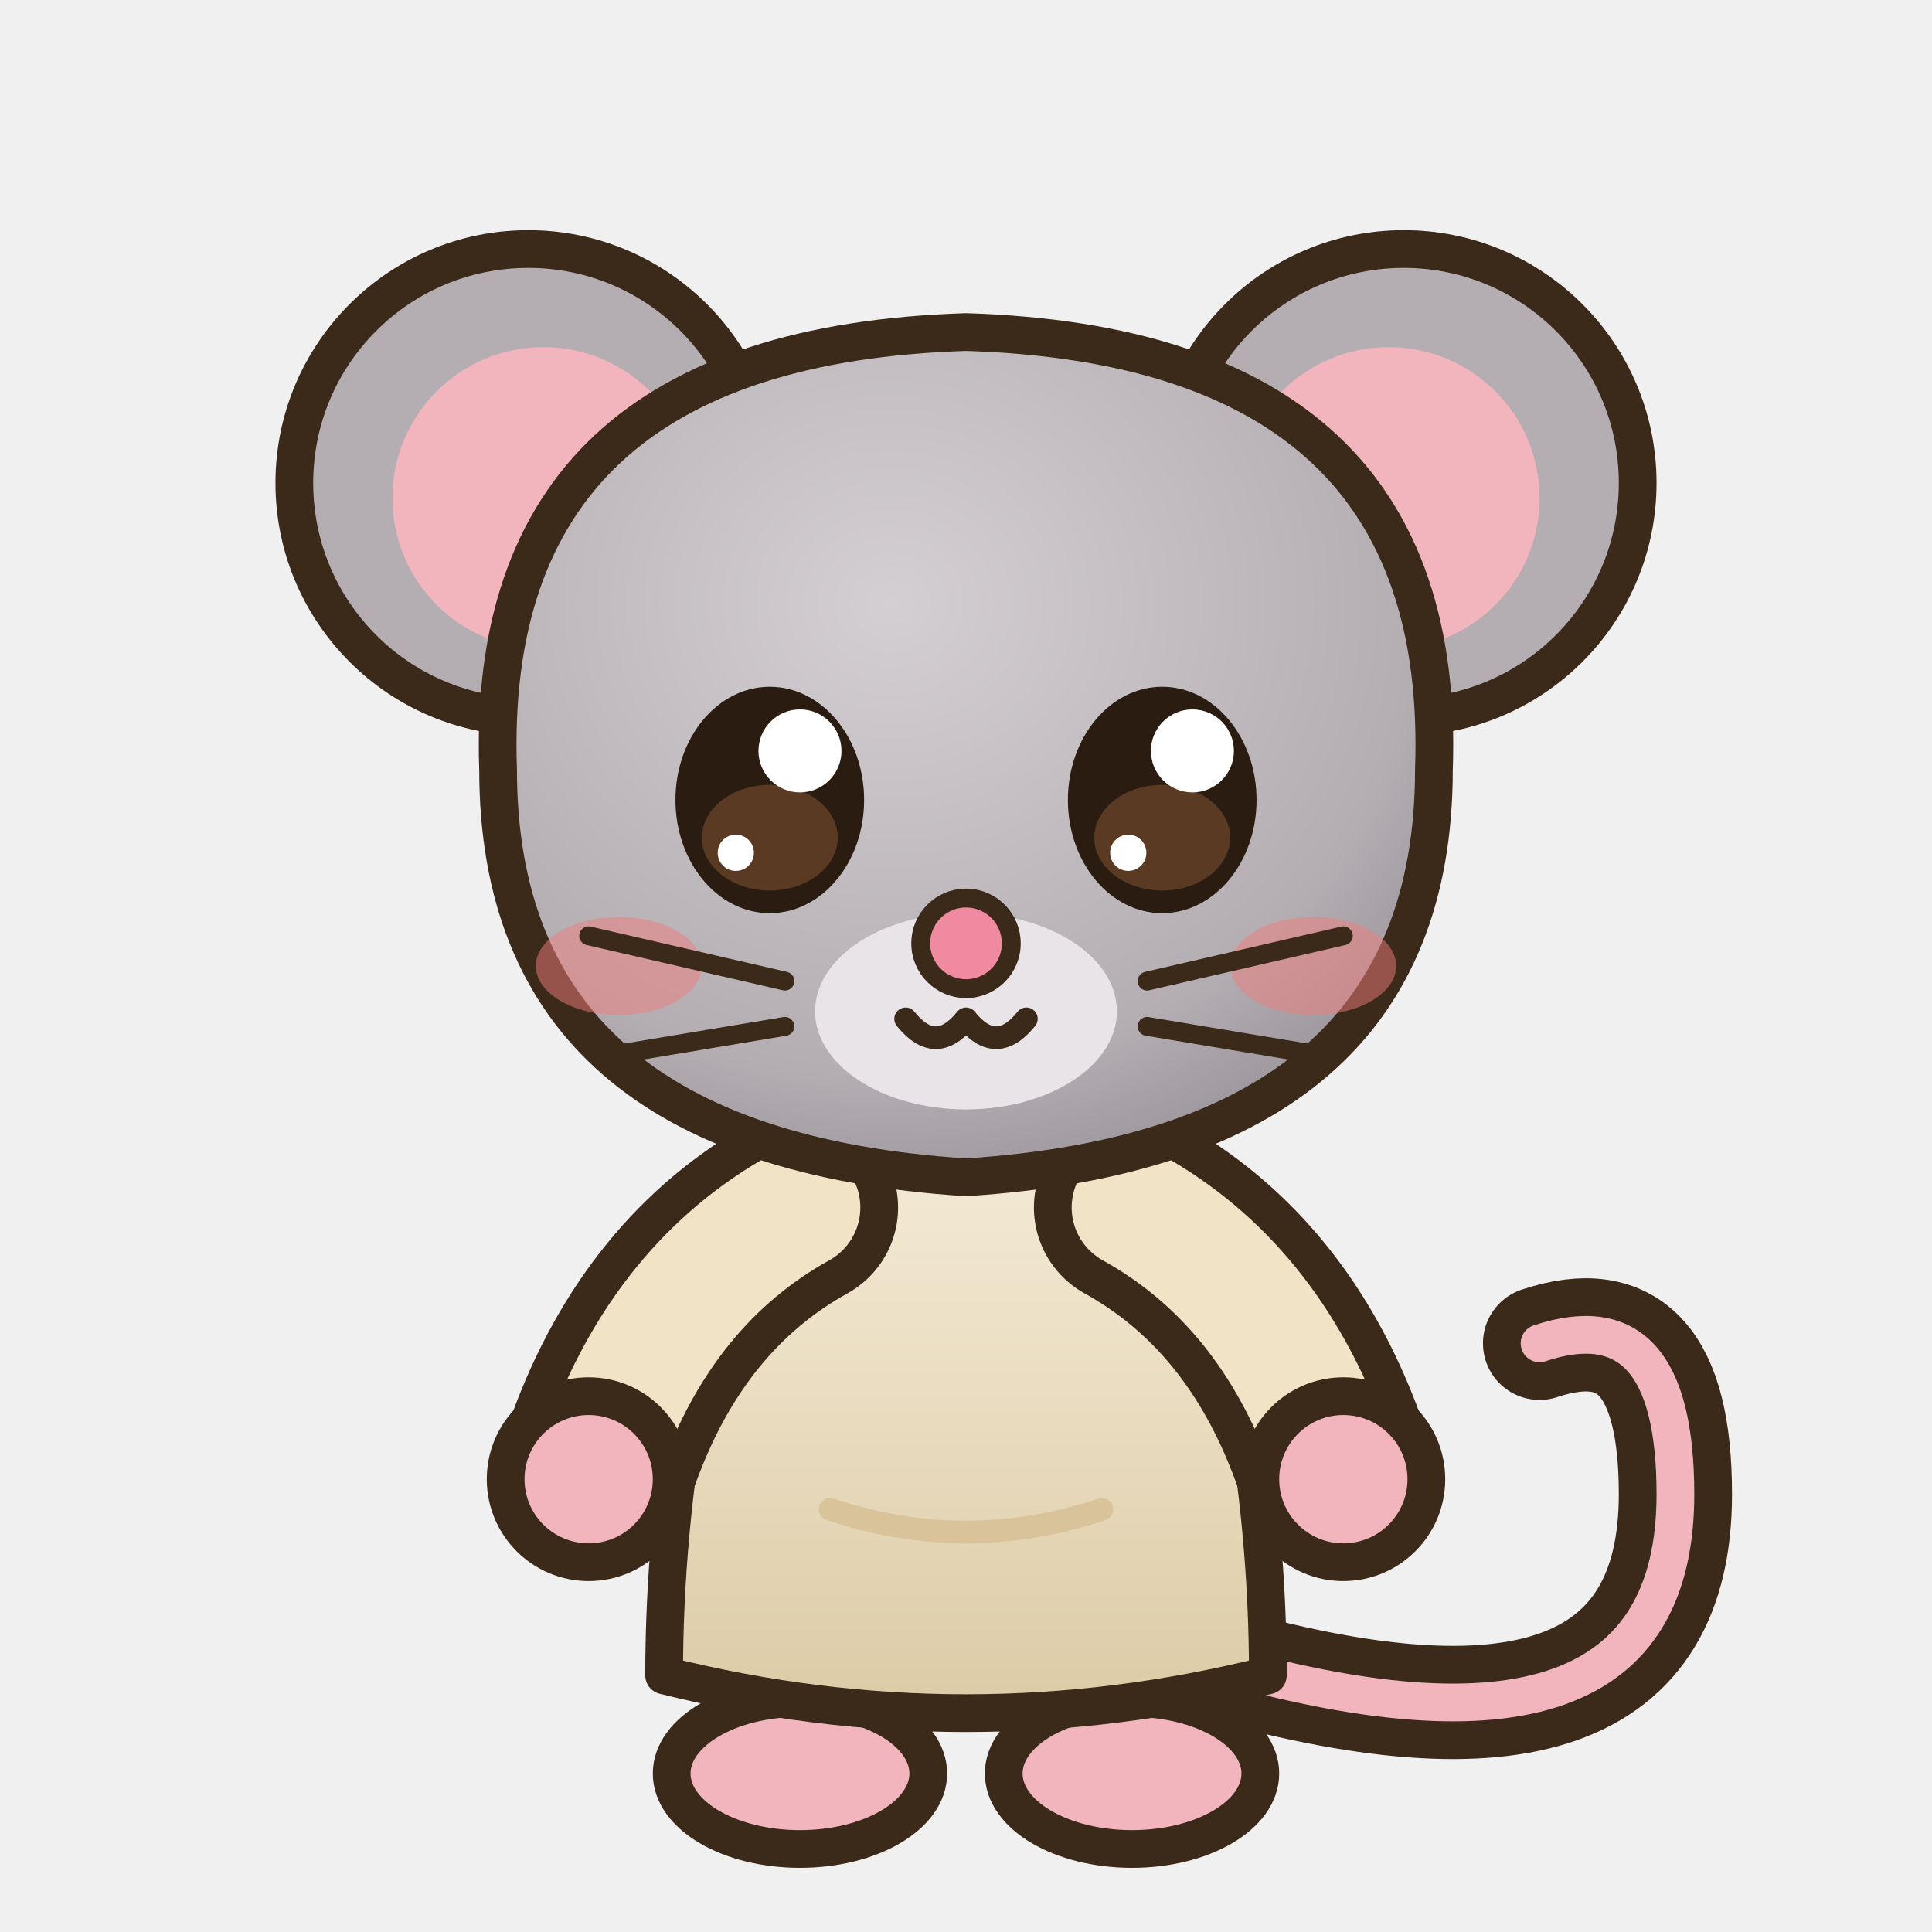
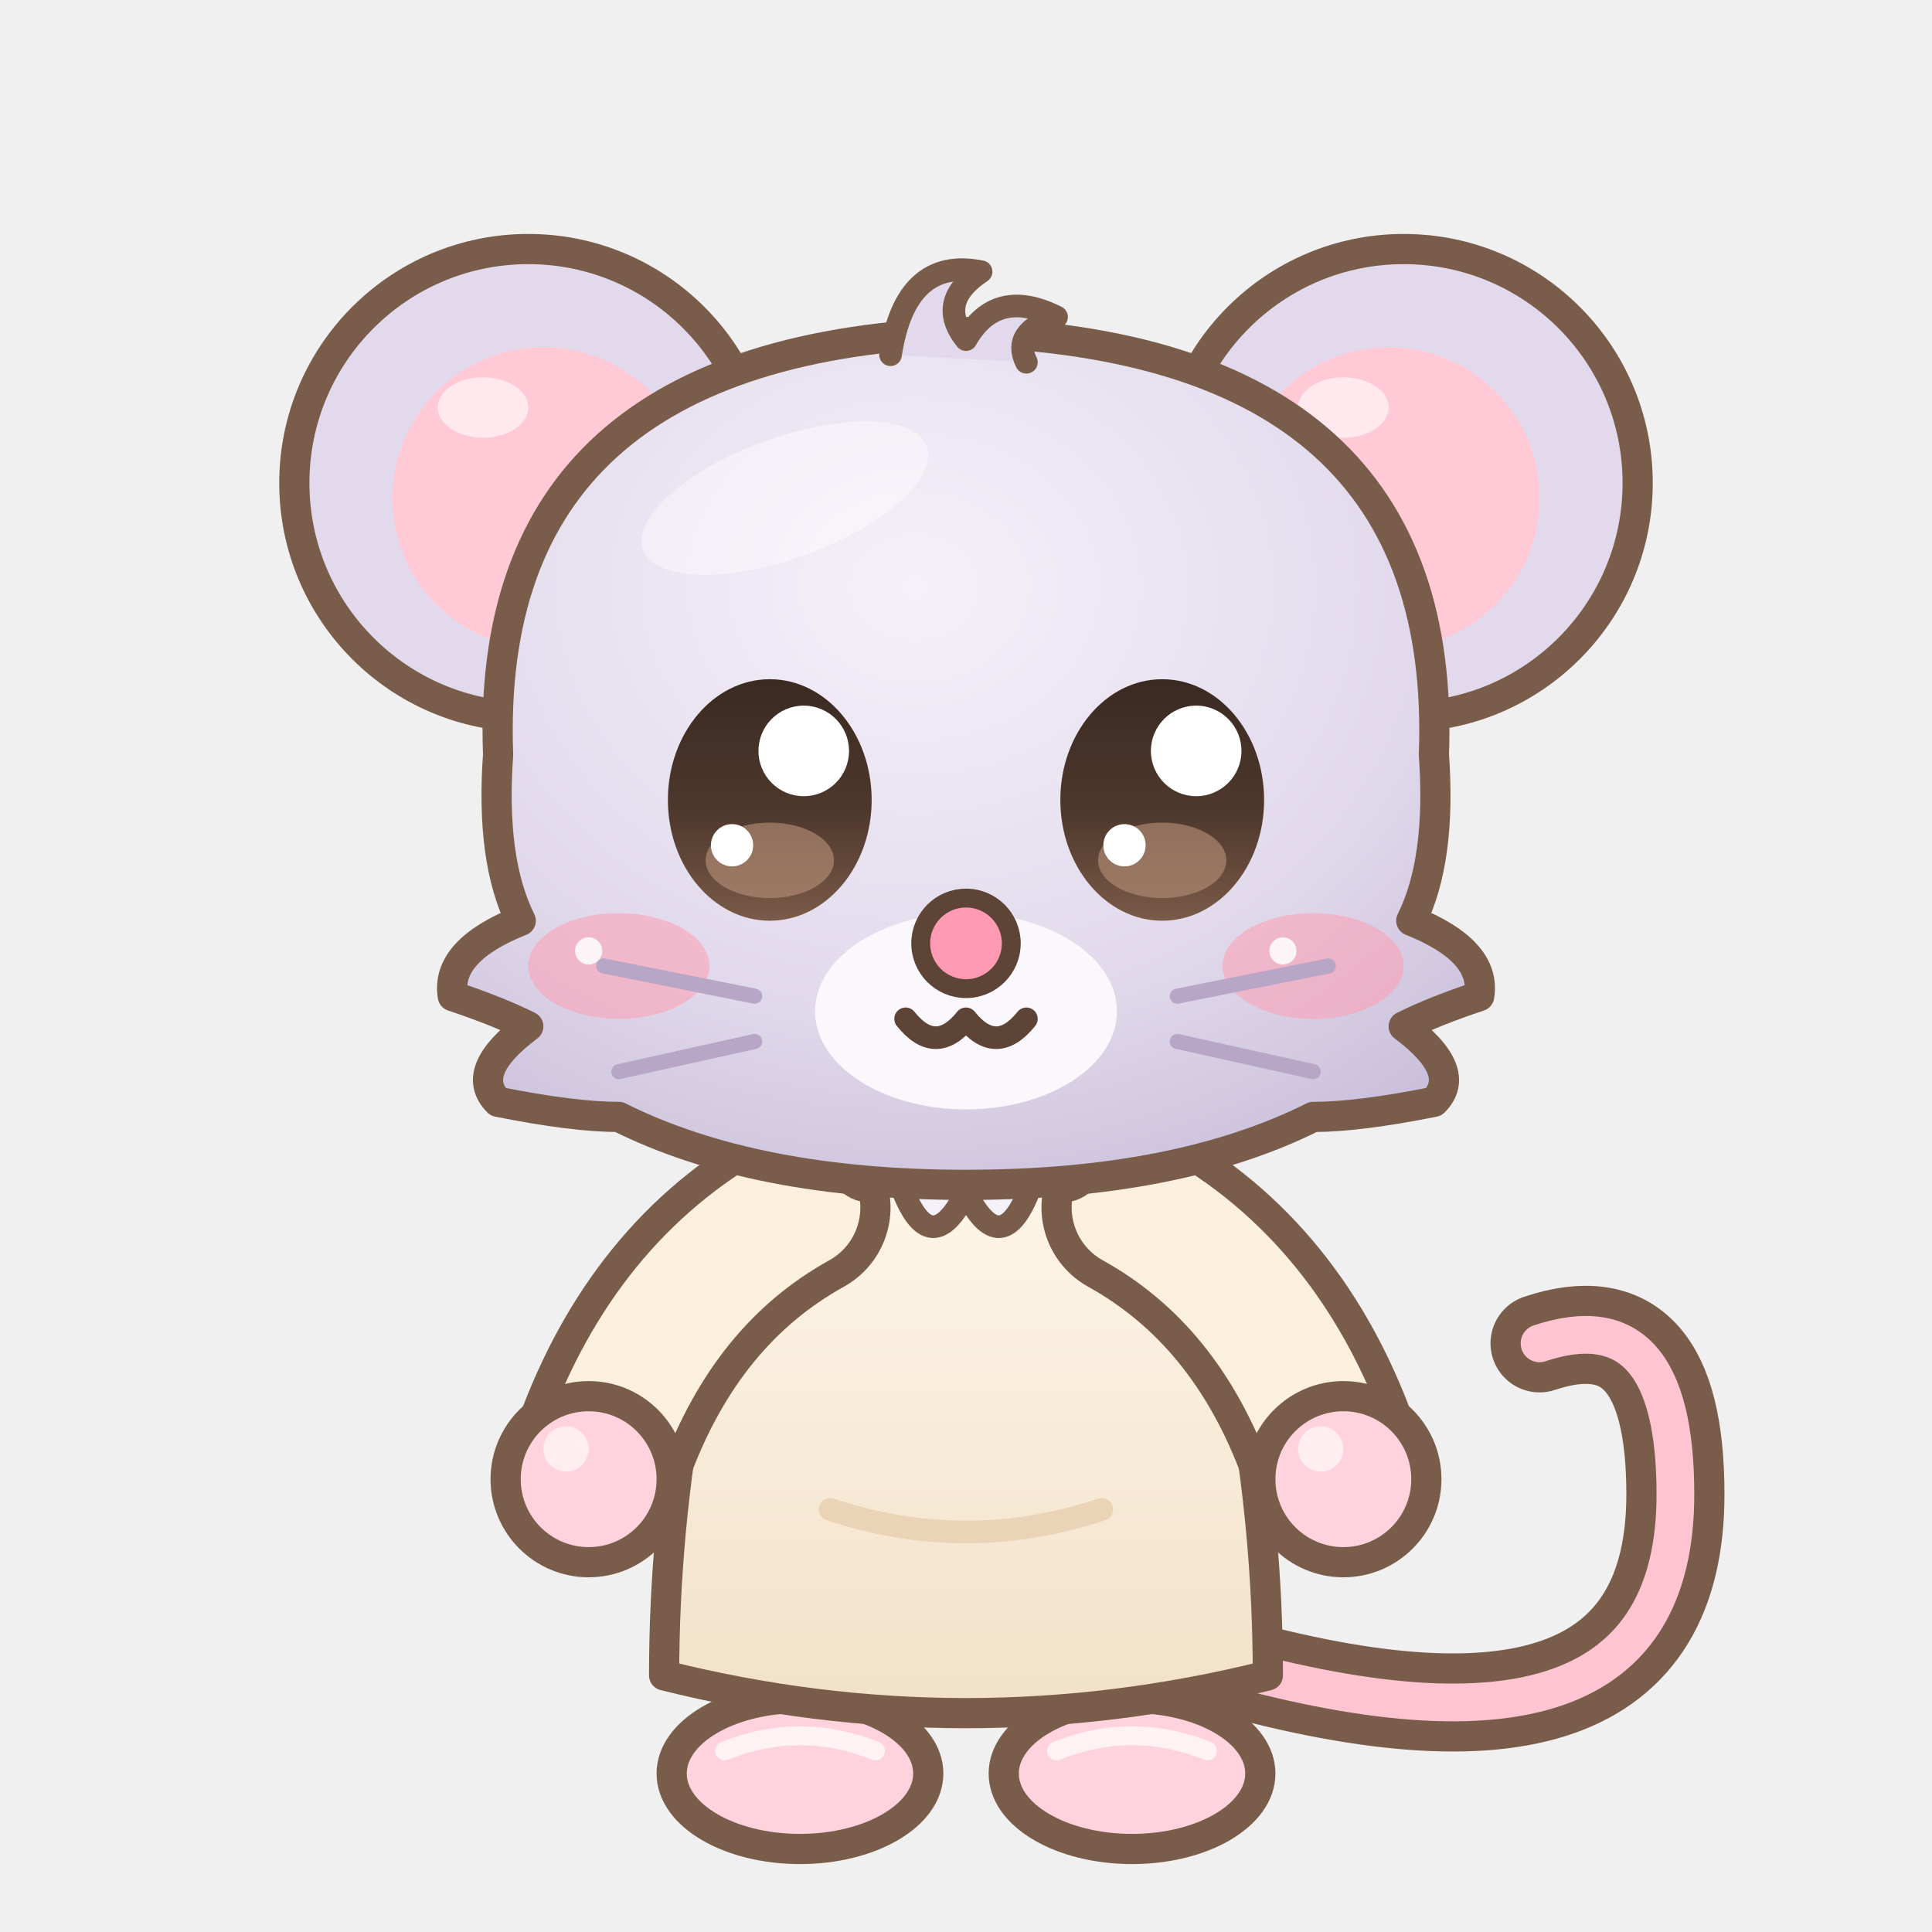
<svg xmlns="http://www.w3.org/2000/svg" width="256" height="256" viewBox="0 0 256 256">
  <defs>
-     <radialGradient id="fur" cx="0.42" cy="0.32" r="0.8">
-       <stop offset="0" stop-color="#D4CFD3" stop-opacity="1" />
-       <stop offset="0.7" stop-color="#B4AEB3" stop-opacity="1" />
-       <stop offset="1" stop-color="#8E8890" stop-opacity="1" />
+     <radialGradient id="fur" cx="0.45" cy="0.3" r="0.78">
+       <stop offset="0" stop-color="#F5F1F9" />
+       <stop offset="0.62" stop-color="#E2DAEC" />
+       <stop offset="1" stop-color="#C9BEDA" />
    </radialGradient>
    <linearGradient id="shirt" x1="0" y1="0" x2="0" y2="1">
-       <stop offset="0" stop-color="#F7EEDB" />
-       <stop offset="1" stop-color="#DCCBA6" />
+       <stop offset="0" stop-color="#FFF9EE" />
+       <stop offset="1" stop-color="#F2E1C8" />
    </linearGradient>
+     <linearGradient id="eye" x1="0" y1="0" x2="0" y2="1">
+       <stop offset="0" stop-color="#3A2A22" />
+       <stop offset="0.55" stop-color="#4E382C" />
+       <stop offset="1" stop-color="#7A5A48" />
+     </linearGradient>
+     <clipPath id="hc">
+       <path d="M128 44 Q192 46 190 100 Q191 114 187 122 Q197 126 196 132 Q190 134 186 136 Q194 142 190 146 Q180 148 174 148 Q156 157 128 157 Q100 157 82 148 Q76 148 66 146 Q62 142 70 136 Q66 134 60 132 Q59 126 69 122 Q65 114 66 100 Q64 46 128 44 Z" />
+     </clipPath>
  </defs>
-   <path d="M160 220 Q222 238 222 198 Q222 172 204 178" fill="none" stroke="#3B2A1A" stroke-width="15" stroke-linecap="round" stroke-linejoin="round" />
-   <path d="M160 220 Q222 238 222 198 Q222 172 204 178" fill="none" stroke="#F2B5BE" stroke-width="5" stroke-linecap="round" stroke-linejoin="round" />
-   <g stroke="#3B2A1A" stroke-width="5" stroke-linejoin="round" stroke-linecap="round" fill="#F2B5BE">
+   <path d="M160 220 Q222 238 222 198 Q222 172 204 178" fill="none" stroke="#7A5C4A" stroke-width="13" stroke-linejoin="round" stroke-linecap="round" />
+   <path d="M160 220 Q222 238 222 198 Q222 172 204 178" fill="none" stroke="#FFC4D2" stroke-width="5" stroke-linecap="round" stroke-linejoin="round" />
+   <g stroke="#7A5C4A" stroke-width="4" stroke-linejoin="round" stroke-linecap="round" fill="#FFD3DE">
    <ellipse cx="106" cy="235" rx="17" ry="10" />
    <ellipse cx="150" cy="235" rx="17" ry="10" />
  </g>
-   <path d="M102 146 Q128 140 154 146 Q168 184 168 222 Q128 232 88 222 Q88 184 102 146 Z" fill="url(#shirt)" stroke="#3B2A1A" stroke-width="5" stroke-linejoin="round" stroke-linecap="round" />
-   <path d="M110 200 Q128 206 146 200" fill="none" stroke="#D9C39A" stroke-width="3" stroke-linecap="round" />
-   <path d="M106 160 Q88 170 80 192" fill="none" stroke="#3B2A1A" stroke-width="26" stroke-linecap="round" stroke-linejoin="round" />
-   <path d="M106 160 Q88 170 80 192" fill="none" stroke="#F1E3C6" stroke-width="16" stroke-linecap="round" stroke-linejoin="round" />
-   <path d="M150 160 Q168 170 176 192" fill="none" stroke="#3B2A1A" stroke-width="26" stroke-linecap="round" stroke-linejoin="round" />
-   <path d="M150 160 Q168 170 176 192" fill="none" stroke="#F1E3C6" stroke-width="16" stroke-linecap="round" stroke-linejoin="round" />
-   <g stroke="#3B2A1A" stroke-width="5" stroke-linejoin="round" stroke-linecap="round" fill="#F2B5BE">
+   <path d="M96 232 Q106 228 116 232 M140 232 Q150 228 160 232" fill="none" stroke="#FFFFFF" stroke-width="2.5" stroke-linecap="round" opacity="0.7" />
+   <path d="M102 146 Q128 140 154 146 Q168 184 168 222 Q128 232 88 222 Q88 184 102 146 Z" fill="url(#shirt)" stroke="#7A5C4A" stroke-width="4" stroke-linejoin="round" stroke-linecap="round" />
+   <path d="M110 200 Q128 206 146 200" fill="none" stroke="#EAD3B6" stroke-width="3" stroke-linecap="round" />
+   <path d="M106 160 Q88 170 80 192" fill="none" stroke="#7A5C4A" stroke-width="24" stroke-linejoin="round" stroke-linecap="round" />
+   <path d="M106 160 Q88 170 80 192" fill="none" stroke="#FBF0DE" stroke-width="16" stroke-linecap="round" stroke-linejoin="round" />
+   <path d="M150 160 Q168 170 176 192" fill="none" stroke="#7A5C4A" stroke-width="24" stroke-linejoin="round" stroke-linecap="round" />
+   <path d="M150 160 Q168 170 176 192" fill="none" stroke="#FBF0DE" stroke-width="16" stroke-linecap="round" stroke-linejoin="round" />
+   <g stroke="#7A5C4A" stroke-width="4" stroke-linejoin="round" stroke-linecap="round" fill="#FFD3DE">
    <circle cx="78" cy="196" r="11" />
    <circle cx="178" cy="196" r="11" />
  </g>
-   <g stroke="#3B2A1A" stroke-width="5" stroke-linejoin="round" stroke-linecap="round" fill="#B4AEB3">
+   <circle cx="75" cy="192" r="3" fill="#FFFFFF" opacity="0.6" />
+   <circle cx="175" cy="192" r="3" fill="#FFFFFF" opacity="0.6" />
+   <path d="M108 148 Q112 162 119 156 Q123 168 128 158 Q133 168 137 156 Q144 162 148 148 Z" fill="#F5F1F9" stroke="#7A5C4A" stroke-width="3" stroke-linejoin="round" stroke-linecap="round" />
+   <g stroke="#7A5C4A" stroke-width="4" stroke-linejoin="round" stroke-linecap="round" fill="#E2DAEC">
    <circle cx="70" cy="64" r="31" />
    <circle cx="186" cy="64" r="31" />
  </g>
-   <circle cx="72" cy="66" r="20" fill="#F2B5BE" />
-   <circle cx="184" cy="66" r="20" fill="#F2B5BE" />
-   <path d="M66 102 Q64 46 128 44 Q192 46 190 102 Q190 152 128 156 Q66 152 66 102 Z" fill="url(#fur)" stroke="#3B2A1A" stroke-width="5" stroke-linejoin="round" stroke-linecap="round" />
-   <ellipse cx="128" cy="134" rx="20" ry="13" fill="#E9E4E8" />
-   <ellipse cx="102" cy="106" rx="12.5" ry="15" fill="#2A1C10" />
-   <ellipse cx="102" cy="111" rx="9" ry="7" fill="#5A3A22" />
-   <circle cx="106" cy="99.5" r="5.5" fill="#FFF" />
-   <circle cx="97.5" cy="113" r="2.4" fill="#FFF" />
-   <ellipse cx="154" cy="106" rx="12.5" ry="15" fill="#2A1C10" />
-   <ellipse cx="154" cy="111" rx="9" ry="7" fill="#5A3A22" />
-   <circle cx="158" cy="99.5" r="5.5" fill="#FFF" />
-   <circle cx="149.5" cy="113" r="2.4" fill="#FFF" />
-   <ellipse cx="82" cy="128" rx="11" ry="6.5" fill="#F07C7C" opacity="0.5" />
-   <ellipse cx="174" cy="128" rx="11" ry="6.5" fill="#F07C7C" opacity="0.5" />
-   <circle cx="128" cy="125" r="6" fill="#F08AA0" stroke="#3B2A1A" stroke-width="2.5" stroke-linejoin="round" stroke-linecap="round" />
-   <path d="M120 135 Q124 140 128 135 Q132 140 136 135" fill="none" stroke="#3B2A1A" stroke-width="3" stroke-linejoin="round" stroke-linecap="round" />
-   <g stroke="#3B2A1A" stroke-width="2.5" stroke-linecap="round">
-     <path d="M104 130 L78 124" />
-     <path d="M104 136 L80 140" />
-     <path d="M152 130 L178 124" />
-     <path d="M152 136 L176 140" />
+   <circle cx="72" cy="66" r="20" fill="#FFC9D6" />
+   <circle cx="184" cy="66" r="20" fill="#FFC9D6" />
+   <ellipse cx="64" cy="54" rx="6" ry="4" fill="#FFFFFF" opacity="0.6" />
+   <ellipse cx="178" cy="54" rx="6" ry="4" fill="#FFFFFF" opacity="0.6" />
+   <path d="M128 44 Q192 46 190 100 Q191 114 187 122 Q197 126 196 132 Q190 134 186 136 Q194 142 190 146 Q180 148 174 148 Q156 157 128 157 Q100 157 82 148 Q76 148 66 146 Q62 142 70 136 Q66 134 60 132 Q59 126 69 122 Q65 114 66 100 Q64 46 128 44 Z" fill="url(#fur)" stroke="#7A5C4A" stroke-width="4" stroke-linejoin="round" stroke-linecap="round" />
+   <path d="M118 47 Q120 34 130 36 Q124 40 128 45 Q132 38 140 42 Q134 44 136 48" fill="#E2DAEC" stroke="#7A5C4A" stroke-width="3" stroke-linejoin="round" stroke-linecap="round" />
+   <ellipse cx="104" cy="66" rx="20" ry="8" transform="rotate(-20 104 66)" fill="#FFFFFF" opacity="0.4" />
+   <ellipse cx="128" cy="134" rx="20" ry="13" fill="#FBF8FD" />
+   <ellipse cx="102" cy="106" rx="13.5" ry="16" fill="url(#eye)" />
+   <ellipse cx="102" cy="114" rx="8.5" ry="5" fill="#B9927C" opacity="0.6" />
+   <circle cx="106.5" cy="99.5" r="6" fill="#FFFFFF" />
+   <circle cx="97" cy="112" r="2.8" fill="#FFFFFF" />
+   <ellipse cx="154" cy="106" rx="13.5" ry="16" fill="url(#eye)" />
+   <ellipse cx="154" cy="114" rx="8.5" ry="5" fill="#B9927C" opacity="0.6" />
+   <circle cx="158.5" cy="99.5" r="6" fill="#FFFFFF" />
+   <circle cx="149" cy="112" r="2.8" fill="#FFFFFF" />
+   <ellipse cx="82" cy="128" rx="12" ry="7" fill="#FF9DB0" opacity="0.55" />
+   <ellipse cx="174" cy="128" rx="12" ry="7" fill="#FF9DB0" opacity="0.55" />
+   <circle cx="78" cy="126" r="1.8" fill="#FFFFFF" opacity="0.85" />
+   <circle cx="170" cy="126" r="1.8" fill="#FFFFFF" opacity="0.85" />
+   <circle cx="128" cy="125" r="6" fill="#FF9AB4" stroke="#5E4436" stroke-width="2.5" stroke-linejoin="round" stroke-linecap="round" />
+   <path d="M120 135 Q124 140 128 135 Q132 140 136 135" fill="none" stroke="#5E4436" stroke-width="3" stroke-linejoin="round" stroke-linecap="round" />
+   <g stroke="#B7A6C6" stroke-width="2" stroke-linecap="round">
+     <path d="M100 132 L80 128" />
+     <path d="M100 138 L82 142" />
+     <path d="M156 132 L176 128" />
+     <path d="M156 138 L174 142" />
  </g>
</svg>
